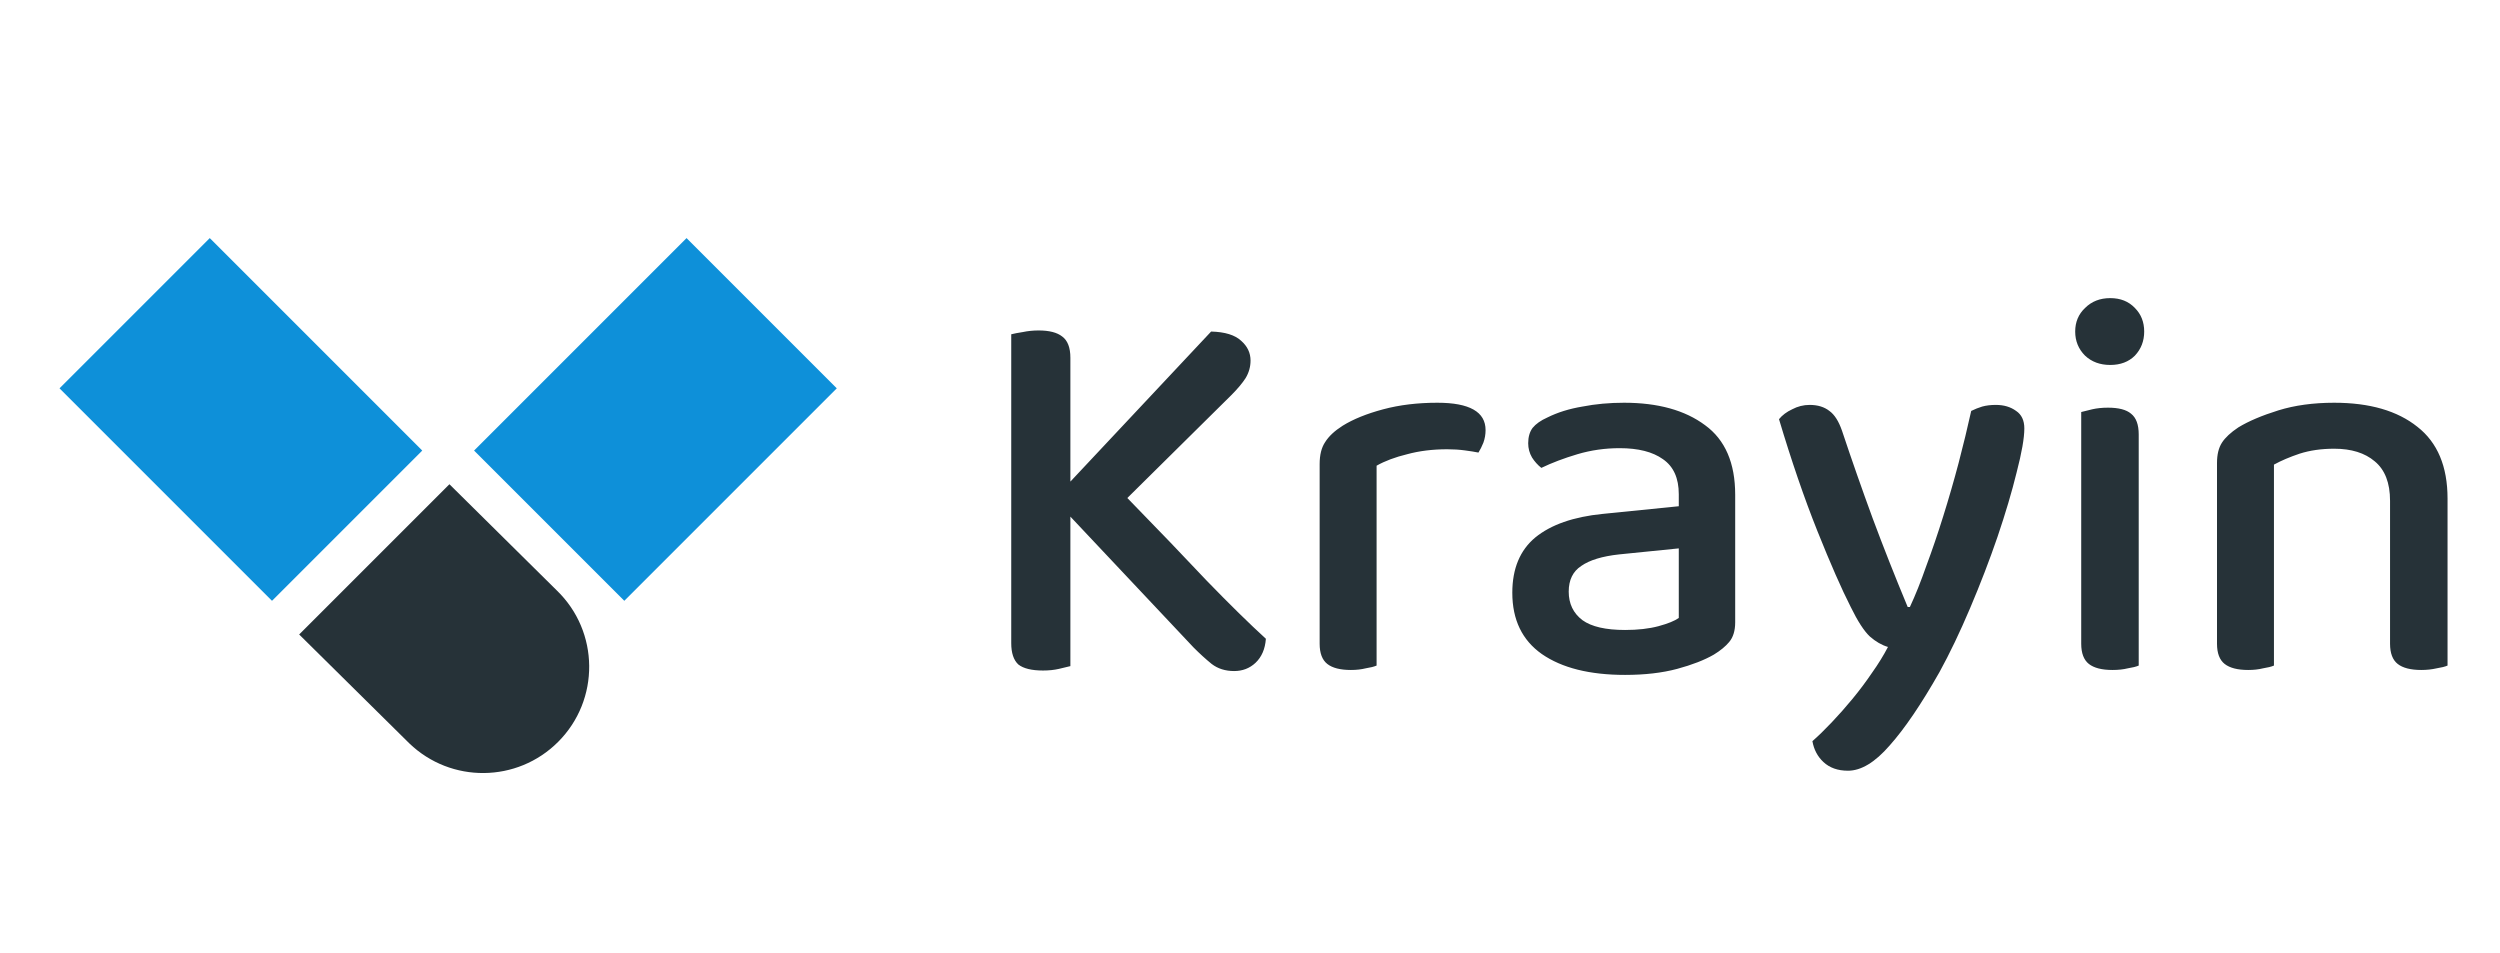
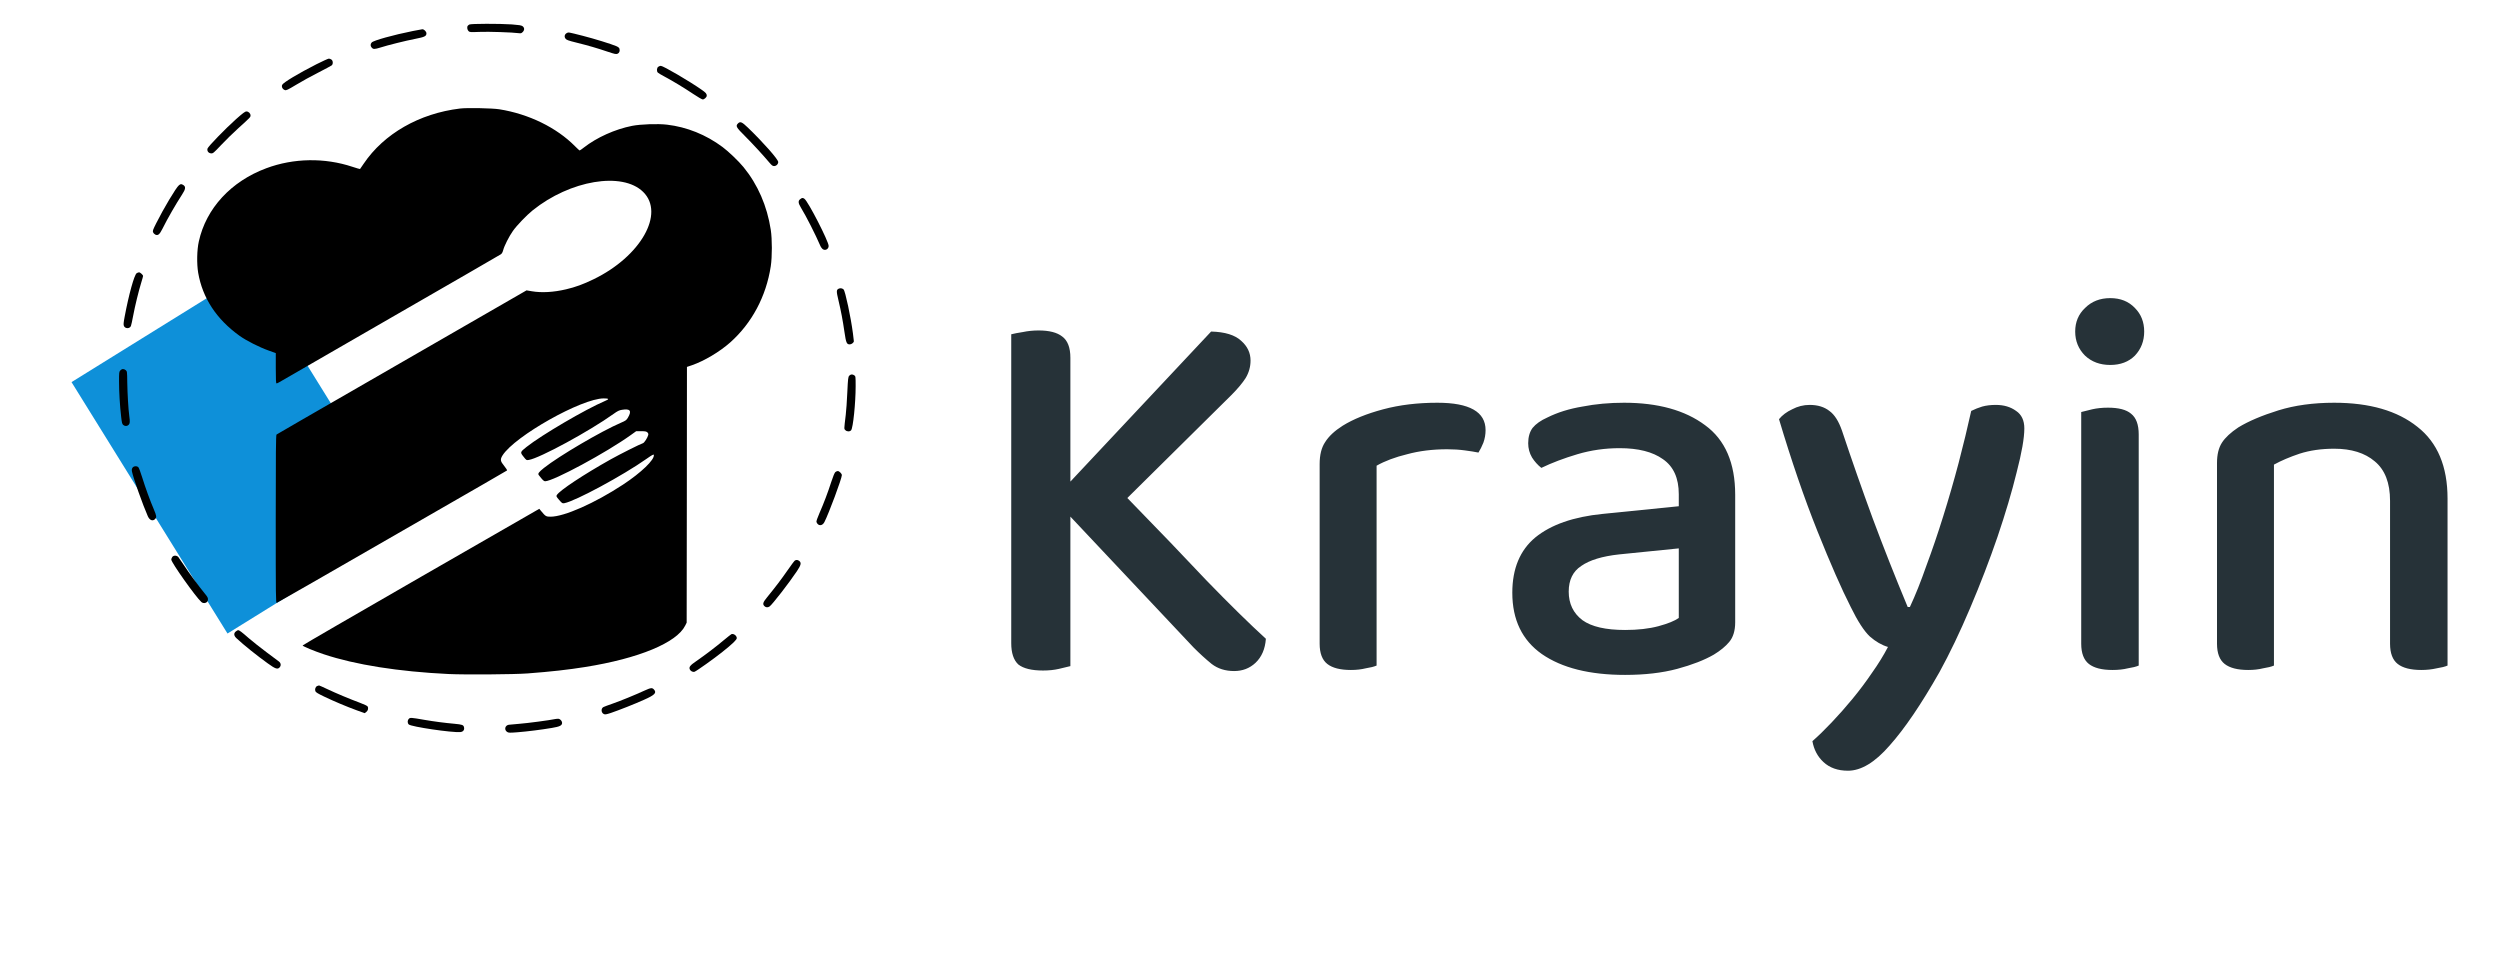
<svg xmlns="http://www.w3.org/2000/svg" width="105" height="40" viewBox="0 0 105 40" fill="none">
-   <path d="M2.5 16.31L11.424 25.234L17.734 18.924L8.81 10L2.5 16.31Z" fill="#0E90D9" />
-   <path d="M35.145 16.31L26.221 25.234L19.911 18.924L28.835 10L35.145 16.31Z" fill="#0E90D9" />
-   <path d="M12.565 26.648L17.19 31.22C18.941 32.906 21.72 32.88 23.439 31.161C25.205 29.395 25.178 26.525 23.38 24.793L18.876 20.338L12.565 26.648Z" fill="#263238" />
+   <path d="M3.004 16.049L9.555 26.608L17.022 21.976L10.47 11.417L3.004 16.049Z" fill="#0E90D9" />
  <path d="M44.956 21.698V27.977C44.833 28.008 44.672 28.047 44.473 28.093C44.273 28.139 44.051 28.162 43.806 28.162C43.33 28.162 42.985 28.077 42.771 27.909C42.571 27.724 42.472 27.425 42.472 27.012V14.04C42.594 14.009 42.755 13.978 42.955 13.947C43.169 13.902 43.392 13.879 43.622 13.879C44.066 13.879 44.396 13.963 44.611 14.132C44.841 14.3 44.956 14.599 44.956 15.028V20.227L50.867 13.925C51.449 13.94 51.871 14.07 52.132 14.316C52.392 14.546 52.523 14.822 52.523 15.143C52.523 15.404 52.454 15.649 52.316 15.88C52.178 16.094 51.978 16.332 51.718 16.593L47.348 20.916C48.62 22.22 49.732 23.378 50.683 24.39C51.649 25.386 52.477 26.199 53.167 26.828C53.136 27.257 52.99 27.594 52.73 27.84C52.484 28.07 52.185 28.184 51.833 28.184C51.465 28.184 51.15 28.085 50.89 27.886C50.644 27.686 50.391 27.456 50.131 27.195L44.956 21.698ZM57.817 27.954C57.709 28 57.556 28.039 57.357 28.07C57.173 28.116 56.966 28.139 56.736 28.139C56.291 28.139 55.961 28.054 55.747 27.886C55.532 27.717 55.425 27.433 55.425 27.035V19.491C55.425 19.107 55.501 18.8 55.655 18.57C55.808 18.325 56.053 18.095 56.391 17.881C56.835 17.605 57.403 17.375 58.093 17.191C58.783 17.006 59.542 16.915 60.37 16.915C61.719 16.915 62.394 17.298 62.394 18.064C62.394 18.248 62.363 18.425 62.302 18.593C62.24 18.747 62.171 18.885 62.095 19.008C61.941 18.977 61.75 18.946 61.52 18.916C61.29 18.885 61.044 18.869 60.784 18.869C60.17 18.869 59.611 18.939 59.105 19.076C58.599 19.199 58.169 19.36 57.817 19.559V27.954ZM68.255 26.459C68.791 26.459 69.259 26.406 69.658 26.299C70.056 26.191 70.34 26.076 70.509 25.953V23.032L68.002 23.285C67.296 23.362 66.767 23.523 66.415 23.768C66.062 23.998 65.886 24.359 65.886 24.849C65.886 25.355 66.078 25.754 66.461 26.046C66.844 26.322 67.442 26.459 68.255 26.459ZM68.209 16.915C69.635 16.915 70.769 17.229 71.613 17.858C72.456 18.471 72.878 19.445 72.878 20.779V26.137C72.878 26.49 72.793 26.766 72.625 26.965C72.472 27.149 72.257 27.326 71.981 27.494C71.582 27.724 71.069 27.924 70.44 28.093C69.811 28.261 69.083 28.346 68.255 28.346C66.767 28.346 65.602 28.054 64.759 27.471C63.931 26.889 63.517 26.03 63.517 24.895C63.517 23.884 63.839 23.109 64.483 22.573C65.142 22.036 66.085 21.706 67.312 21.584L70.509 21.262V20.756C70.509 20.081 70.287 19.59 69.842 19.284C69.412 18.977 68.807 18.823 68.025 18.823C67.412 18.823 66.821 18.908 66.254 19.076C65.686 19.245 65.18 19.437 64.736 19.651C64.582 19.529 64.452 19.383 64.345 19.215C64.237 19.03 64.184 18.831 64.184 18.616C64.184 18.356 64.245 18.141 64.368 17.973C64.506 17.804 64.713 17.658 64.989 17.535C65.418 17.321 65.909 17.168 66.461 17.076C67.013 16.968 67.596 16.915 68.209 16.915ZM77.731 25.494C77.348 24.742 76.88 23.677 76.328 22.297C75.776 20.916 75.24 19.352 74.718 17.605C74.856 17.436 75.04 17.298 75.27 17.191C75.5 17.068 75.746 17.006 76.006 17.006C76.344 17.006 76.62 17.091 76.834 17.259C77.049 17.413 77.225 17.689 77.363 18.087C77.777 19.329 78.207 20.556 78.651 21.767C79.096 22.963 79.587 24.206 80.123 25.494H80.215C80.445 25.003 80.675 24.428 80.905 23.768C81.151 23.109 81.388 22.412 81.618 21.675C81.848 20.939 82.063 20.196 82.262 19.445C82.462 18.678 82.638 17.95 82.791 17.259C82.945 17.183 83.098 17.122 83.251 17.076C83.42 17.029 83.612 17.006 83.826 17.006C84.164 17.006 84.447 17.091 84.677 17.259C84.907 17.413 85.022 17.658 85.022 17.995C85.022 18.394 84.915 19.008 84.7 19.835C84.501 20.648 84.233 21.553 83.895 22.549C83.558 23.531 83.175 24.527 82.745 25.54C82.316 26.552 81.887 27.448 81.457 28.23C80.691 29.58 79.993 30.607 79.364 31.312C78.751 32.018 78.168 32.37 77.616 32.37C77.187 32.37 76.842 32.248 76.581 32.002C76.336 31.773 76.183 31.481 76.121 31.128C76.367 30.914 76.635 30.653 76.926 30.346C77.218 30.04 77.509 29.71 77.8 29.358C78.092 29.005 78.368 28.637 78.628 28.253C78.889 27.886 79.111 27.525 79.295 27.172C79.035 27.096 78.782 26.95 78.536 26.735C78.291 26.506 78.023 26.091 77.731 25.494ZM89.826 27.954C89.719 28 89.566 28.039 89.366 28.07C89.182 28.116 88.968 28.139 88.722 28.139C88.278 28.139 87.948 28.054 87.733 27.886C87.519 27.717 87.411 27.433 87.411 27.035V17.305C87.534 17.275 87.687 17.236 87.871 17.191C88.07 17.145 88.293 17.122 88.538 17.122C88.983 17.122 89.305 17.206 89.504 17.375C89.719 17.543 89.826 17.834 89.826 18.248V27.954ZM87.158 13.925C87.158 13.526 87.296 13.196 87.572 12.935C87.848 12.659 88.201 12.521 88.63 12.521C89.059 12.521 89.404 12.659 89.665 12.935C89.926 13.196 90.056 13.526 90.056 13.925C90.056 14.323 89.926 14.661 89.665 14.937C89.404 15.197 89.059 15.328 88.63 15.328C88.201 15.328 87.848 15.197 87.572 14.937C87.296 14.661 87.158 14.323 87.158 13.925ZM100.382 21.032C100.382 20.28 100.167 19.728 99.738 19.375C99.324 19.023 98.757 18.846 98.036 18.846C97.499 18.846 97.016 18.916 96.587 19.053C96.173 19.192 95.813 19.345 95.506 19.514V27.954C95.399 28 95.245 28.039 95.046 28.07C94.862 28.116 94.655 28.139 94.425 28.139C93.98 28.139 93.651 28.054 93.436 27.886C93.221 27.717 93.114 27.433 93.114 27.035V19.445C93.114 19.092 93.183 18.808 93.321 18.593C93.459 18.379 93.689 18.164 94.011 17.95C94.44 17.689 95 17.451 95.69 17.236C96.38 17.022 97.162 16.915 98.036 16.915C99.523 16.915 100.689 17.252 101.532 17.927C102.375 18.586 102.797 19.59 102.797 20.939V27.954C102.69 28 102.536 28.039 102.337 28.07C102.138 28.116 101.923 28.139 101.693 28.139C101.248 28.139 100.919 28.054 100.704 27.886C100.489 27.717 100.382 27.433 100.382 27.035V21.032Z" fill="#263238" />
+   <path d="M19.712 1.03C19.685 1.045 19.654 1.07 19.644 1.086C19.606 1.138 19.624 1.252 19.677 1.305C19.725 1.353 19.745 1.355 20.136 1.34C20.509 1.323 21.528 1.358 21.785 1.393C21.876 1.406 21.898 1.401 21.956 1.343C22.037 1.26 22.032 1.161 21.944 1.098C21.893 1.063 21.797 1.048 21.495 1.025C20.965 0.99 19.778 0.992 19.712 1.03Z" fill="black" />
+   <path d="M17.342 1.302C16.523 1.466 15.678 1.701 15.61 1.786C15.55 1.855 15.552 1.935 15.615 2.003C15.681 2.074 15.734 2.071 15.978 1.996C16.276 1.9 17.045 1.708 17.451 1.63C17.836 1.555 17.91 1.519 17.91 1.401C17.91 1.325 17.809 1.224 17.735 1.229C17.713 1.229 17.536 1.262 17.342 1.302Z" fill="black" />
+   <path d="M23.81 1.386C23.714 1.433 23.689 1.539 23.749 1.62C23.792 1.678 23.858 1.703 24.226 1.794C24.732 1.92 25.06 2.016 25.524 2.172C25.819 2.271 25.875 2.283 25.935 2.258C26.011 2.228 26.044 2.144 26.018 2.049C26.008 2.008 25.965 1.973 25.885 1.938C25.663 1.844 24.962 1.628 24.478 1.504C23.85 1.345 23.88 1.35 23.81 1.386Z" fill="black" />
+   <path d="M13.293 2.697C12.539 3.08 11.896 3.466 11.851 3.564C11.815 3.645 11.868 3.751 11.964 3.783C12.022 3.804 12.08 3.776 12.441 3.559C12.668 3.42 13.086 3.191 13.371 3.047C13.656 2.901 13.908 2.765 13.933 2.745C13.996 2.689 13.989 2.55 13.921 2.503C13.89 2.48 13.84 2.462 13.812 2.462C13.782 2.462 13.55 2.568 13.293 2.697Z" fill="black" />
+   <path d="M27.647 2.805C27.582 2.85 27.572 2.992 27.63 3.05C27.65 3.07 27.783 3.151 27.927 3.226C28.28 3.415 28.716 3.68 29.125 3.952C29.309 4.076 29.485 4.177 29.515 4.177C29.581 4.177 29.684 4.081 29.684 4.02C29.684 3.937 29.649 3.894 29.46 3.763C28.956 3.41 27.854 2.765 27.753 2.765C27.725 2.765 27.677 2.782 27.647 2.805Z" fill="black" />
+   <path d="M19.322 4.558C17.612 4.764 16.124 5.617 15.275 6.875C15.194 6.993 15.126 7.094 15.121 7.099C15.116 7.104 14.972 7.061 14.803 7.006C13.633 6.617 12.332 6.638 11.185 7.066C9.705 7.616 8.656 8.753 8.351 10.14C8.27 10.5 8.26 11.073 8.323 11.454C8.505 12.512 9.087 13.403 10.058 14.101C10.34 14.305 10.9 14.588 11.286 14.724L11.583 14.83V15.465C11.583 15.949 11.591 16.103 11.614 16.103C11.631 16.103 11.679 16.083 11.72 16.058C11.762 16.032 13.86 14.822 16.384 13.367C18.908 11.915 21.001 10.705 21.036 10.68C21.079 10.652 21.112 10.591 21.134 10.505C21.18 10.324 21.384 9.923 21.543 9.699C21.704 9.469 22.115 9.043 22.37 8.836C23.946 7.568 26.139 7.2 27.012 8.06C27.935 8.965 26.911 10.768 24.932 11.728C24.5 11.938 24.17 12.059 23.772 12.152C23.247 12.275 22.746 12.303 22.337 12.233L22.115 12.195L20.285 13.249C19.276 13.831 16.921 15.188 15.048 16.267C13.177 17.343 11.629 18.239 11.614 18.251C11.588 18.271 11.581 19.025 11.581 21.806C11.581 25.119 11.583 25.336 11.624 25.321C11.646 25.311 12.315 24.93 13.106 24.477C13.896 24.02 16.059 22.777 17.91 21.713C19.76 20.649 21.286 19.772 21.296 19.759C21.306 19.749 21.253 19.663 21.177 19.57C21.011 19.368 21.001 19.298 21.107 19.126C21.623 18.314 24.435 16.731 25.358 16.733C25.587 16.733 25.6 16.764 25.403 16.844C24.591 17.19 22.748 18.269 22.115 18.771C21.843 18.988 21.84 18.995 21.987 19.179C22.105 19.33 22.11 19.333 22.206 19.318C22.657 19.25 24.77 18.102 25.769 17.384C25.938 17.263 26.006 17.23 26.122 17.212C26.472 17.154 26.543 17.253 26.371 17.545C26.313 17.644 26.28 17.669 26.086 17.752C25.252 18.11 23.479 19.151 22.846 19.653C22.625 19.832 22.579 19.893 22.63 19.956C22.788 20.16 22.841 20.213 22.894 20.213C23.237 20.213 25.479 19.003 26.505 18.264L26.719 18.11H26.926C27.098 18.11 27.145 18.12 27.188 18.158C27.226 18.193 27.236 18.224 27.226 18.271C27.196 18.387 27.062 18.597 27.004 18.614C26.893 18.647 26.034 19.078 25.65 19.293C24.518 19.928 23.502 20.599 23.386 20.793C23.356 20.841 23.366 20.861 23.484 20.997C23.61 21.143 23.62 21.148 23.706 21.133C24.165 21.047 26.162 19.971 27.153 19.272C27.395 19.103 27.456 19.071 27.461 19.106C27.496 19.308 26.931 19.85 26.167 20.354C24.98 21.133 23.696 21.701 23.124 21.701C22.932 21.701 22.912 21.688 22.718 21.453L22.65 21.37L17.68 24.227C14.947 25.8 12.71 27.096 12.71 27.109C12.71 27.144 13.205 27.348 13.608 27.482C14.927 27.921 16.74 28.208 18.84 28.309C19.533 28.342 21.583 28.327 22.158 28.284C23.159 28.208 23.85 28.13 24.579 28.014C26.833 27.654 28.421 26.995 28.779 26.274L28.84 26.151L28.847 20.78L28.852 15.41L29.062 15.339C29.578 15.16 30.221 14.779 30.668 14.383C31.578 13.574 32.178 12.45 32.372 11.186C32.433 10.788 32.433 10.042 32.372 9.648C32.218 8.65 31.828 7.752 31.227 7.018C31.021 6.766 30.595 6.36 30.348 6.176C29.647 5.654 28.847 5.334 28.015 5.236C27.63 5.19 26.903 5.216 26.548 5.286C25.832 5.427 25.065 5.773 24.523 6.196C24.435 6.265 24.357 6.32 24.344 6.32C24.334 6.32 24.246 6.239 24.15 6.141C23.378 5.359 22.209 4.787 20.973 4.59C20.675 4.542 19.611 4.522 19.322 4.558Z" fill="black" />
+   <path d="M9.914 5.004C9.463 5.407 8.737 6.156 8.714 6.242C8.689 6.343 8.754 6.431 8.86 6.441C8.946 6.449 8.966 6.431 9.286 6.093C9.47 5.896 9.793 5.581 10.002 5.392C10.527 4.916 10.522 4.921 10.522 4.848C10.522 4.762 10.439 4.681 10.35 4.681C10.292 4.681 10.199 4.752 9.914 5.004Z" fill="black" />
+   <path d="M30.995 5.185C30.887 5.294 30.92 5.349 31.288 5.715C31.611 6.038 32.047 6.512 32.314 6.829C32.413 6.945 32.45 6.975 32.511 6.975C32.604 6.975 32.685 6.895 32.685 6.804C32.685 6.693 32.059 5.985 31.419 5.367C31.159 5.117 31.091 5.089 30.995 5.185Z" fill="black" />
+   <path d="M7.514 7.782C7.398 7.873 6.866 8.766 6.561 9.376C6.417 9.663 6.404 9.701 6.432 9.759C6.447 9.797 6.49 9.837 6.525 9.855C6.634 9.903 6.702 9.85 6.818 9.618C7.042 9.169 7.373 8.594 7.652 8.163C7.804 7.931 7.811 7.83 7.68 7.76C7.607 7.722 7.589 7.724 7.514 7.782Z" fill="black" />
+   <path d="M33.608 8.365C33.514 8.438 33.522 8.531 33.643 8.728C33.855 9.073 34.256 9.863 34.45 10.316C34.475 10.377 34.526 10.445 34.561 10.468C34.667 10.538 34.803 10.46 34.803 10.329C34.803 10.137 33.941 8.458 33.787 8.35C33.716 8.299 33.688 8.302 33.608 8.365Z" fill="black" />
+   <path d="M5.739 11.476C5.638 11.547 5.411 12.366 5.237 13.292C5.187 13.556 5.181 13.632 5.204 13.69C5.257 13.813 5.451 13.813 5.499 13.69C5.514 13.65 5.557 13.46 5.592 13.266C5.668 12.858 5.824 12.217 5.933 11.867C5.976 11.731 6.009 11.607 6.009 11.592C6.009 11.547 5.89 11.438 5.84 11.438C5.814 11.438 5.769 11.456 5.739 11.476Z" fill="black" />
+   <path d="M35.239 12.119C35.123 12.167 35.121 12.22 35.216 12.618C35.327 13.087 35.393 13.435 35.469 13.955C35.534 14.401 35.562 14.464 35.691 14.464C35.764 14.464 35.862 14.388 35.862 14.33C35.862 14.313 35.844 14.166 35.824 14.008C35.736 13.324 35.501 12.225 35.431 12.157C35.38 12.109 35.302 12.094 35.239 12.119Z" fill="black" />
+   <path d="M5.055 15.556C5.003 15.611 5 15.639 5 16.02C5 16.463 5.033 17.028 5.088 17.502C5.116 17.757 5.131 17.81 5.176 17.848C5.25 17.908 5.34 17.906 5.403 17.843C5.459 17.787 5.464 17.714 5.429 17.465C5.391 17.19 5.353 16.544 5.345 16.058C5.34 15.604 5.338 15.594 5.28 15.546C5.202 15.483 5.121 15.485 5.055 15.556Z" fill="black" />
+   <path d="M35.668 15.78C35.622 15.833 35.615 15.896 35.587 16.481C35.572 16.834 35.542 17.26 35.521 17.427C35.446 18.055 35.448 18.009 35.506 18.067C35.572 18.133 35.688 18.135 35.746 18.072C35.829 17.981 35.937 16.927 35.937 16.224C35.937 15.818 35.935 15.803 35.882 15.765C35.804 15.71 35.728 15.715 35.668 15.78Z" fill="black" />
+   <path d="M5.565 19.645C5.535 19.691 5.529 19.734 5.542 19.802C5.59 20.056 6.009 21.234 6.208 21.68C6.286 21.854 6.412 21.902 6.513 21.801C6.586 21.728 6.576 21.665 6.462 21.395C6.309 21.04 6.102 20.473 5.971 20.049C5.908 19.842 5.835 19.651 5.814 19.628C5.751 19.56 5.615 19.57 5.565 19.645Z" fill="black" />
+   <path d="M35.085 19.827C35.053 19.855 34.987 20.011 34.914 20.238C34.768 20.692 34.599 21.136 34.415 21.557C34.331 21.748 34.281 21.895 34.291 21.922C34.354 22.101 34.538 22.104 34.626 21.925C34.81 21.569 35.358 20.092 35.358 19.956C35.358 19.893 35.249 19.784 35.186 19.784C35.158 19.784 35.113 19.804 35.085 19.827Z" fill="black" />
+   <path d="M7.234 23.395C7.211 23.425 7.194 23.476 7.194 23.503C7.194 23.627 8.227 25.082 8.459 25.286C8.555 25.372 8.717 25.321 8.732 25.205C8.744 25.117 8.724 25.077 8.588 24.913C8.346 24.618 7.925 24.045 7.728 23.743C7.622 23.584 7.516 23.428 7.489 23.395C7.418 23.319 7.287 23.319 7.234 23.395Z" fill="black" />
+   <path d="M33.386 23.541C33.363 23.556 33.224 23.74 33.078 23.952C32.829 24.313 32.577 24.645 32.213 25.092C32.042 25.299 32.022 25.374 32.105 25.457C32.166 25.518 32.249 25.523 32.324 25.47C32.438 25.389 33.134 24.492 33.467 23.995C33.643 23.733 33.666 23.639 33.57 23.561C33.504 23.511 33.451 23.506 33.386 23.541Z" fill="black" />
+   <path d="M9.907 26.519C9.808 26.597 9.818 26.703 9.937 26.811C10.237 27.091 10.787 27.532 11.243 27.86C11.568 28.095 11.659 28.125 11.745 28.029C11.813 27.953 11.8 27.85 11.717 27.785C11.677 27.754 11.44 27.575 11.19 27.391C10.94 27.205 10.608 26.94 10.449 26.804C10.149 26.541 10.048 26.466 10.002 26.466C9.987 26.466 9.944 26.489 9.907 26.519Z" fill="black" />
+   <path d="M30.718 26.635C30.698 26.645 30.552 26.761 30.39 26.895C30.07 27.164 29.629 27.5 29.248 27.764C28.978 27.948 28.928 28.017 28.973 28.117C29.006 28.191 29.107 28.238 29.173 28.213C29.253 28.185 29.995 27.659 30.34 27.381C30.766 27.043 30.945 26.869 30.945 26.801C30.945 26.698 30.811 26.599 30.718 26.635Z" fill="black" />
+   <path d="M13.326 28.811C13.252 28.841 13.215 28.942 13.245 29.028C13.265 29.078 13.343 29.126 13.605 29.252C14.037 29.459 14.559 29.678 14.98 29.832L15.315 29.953L15.383 29.903C15.456 29.847 15.482 29.749 15.441 29.673C15.426 29.645 15.302 29.585 15.118 29.517C14.702 29.363 14.122 29.121 13.739 28.939C13.56 28.854 13.406 28.786 13.399 28.788C13.391 28.788 13.358 28.798 13.326 28.811Z" fill="black" />
+   <path d="M27.075 29.002C26.649 29.197 26.084 29.428 25.731 29.552C25.547 29.615 25.373 29.681 25.345 29.696C25.234 29.754 25.244 29.938 25.363 29.991C25.413 30.016 25.464 30.006 25.658 29.943C25.993 29.829 26.654 29.57 27.055 29.388C27.496 29.192 27.587 29.101 27.473 28.967C27.395 28.876 27.34 28.881 27.075 29.002Z" fill="black" />
+   <path d="M17.168 30.195C17.108 30.261 17.108 30.366 17.168 30.427C17.267 30.523 18.986 30.777 19.334 30.747C19.453 30.737 19.516 30.654 19.488 30.543C19.465 30.447 19.415 30.43 19.092 30.399C18.669 30.361 18.247 30.306 17.821 30.233C17.254 30.134 17.224 30.132 17.168 30.195Z" fill="black" />
+   <path d="M23.318 30.2C23.066 30.253 22.148 30.374 21.818 30.399C21.616 30.414 21.414 30.432 21.369 30.44C21.208 30.465 21.165 30.654 21.301 30.742C21.359 30.78 21.402 30.78 21.737 30.755C22.168 30.72 22.73 30.649 23.179 30.573C23.515 30.518 23.608 30.47 23.608 30.359C23.608 30.291 23.537 30.205 23.469 30.19C23.442 30.185 23.373 30.188 23.318 30.2Z" fill="black" />
</svg>
